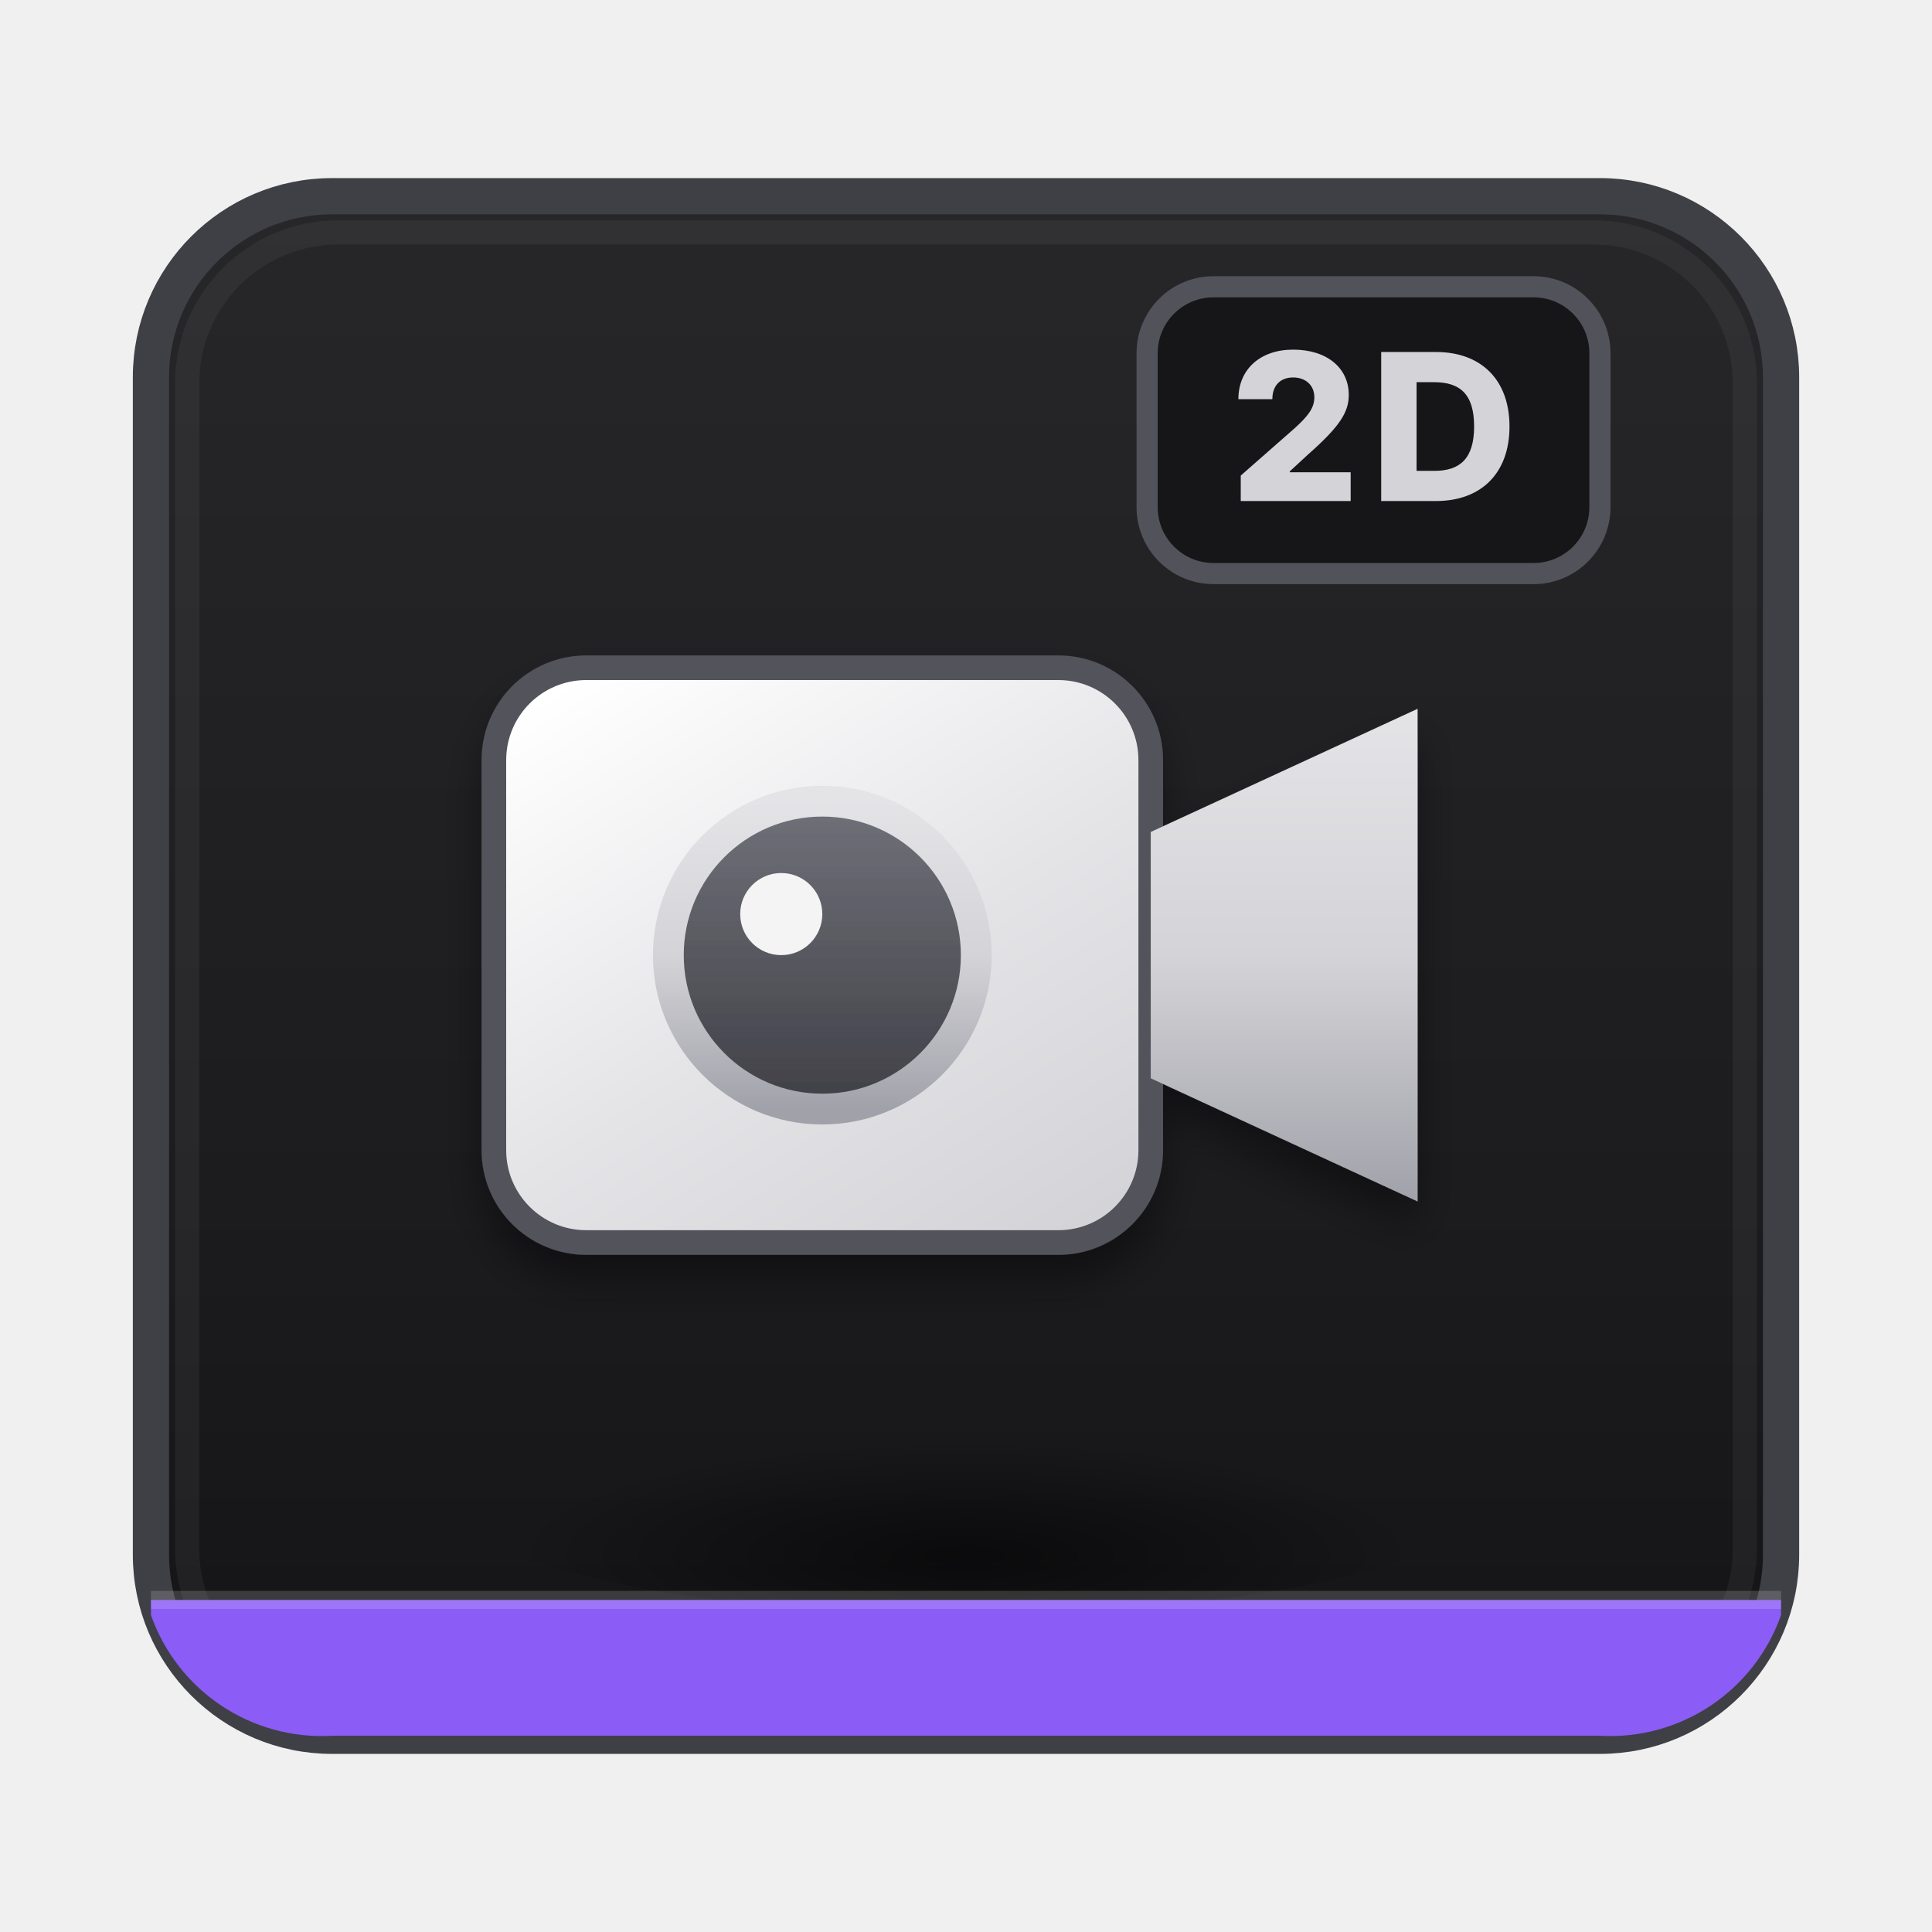
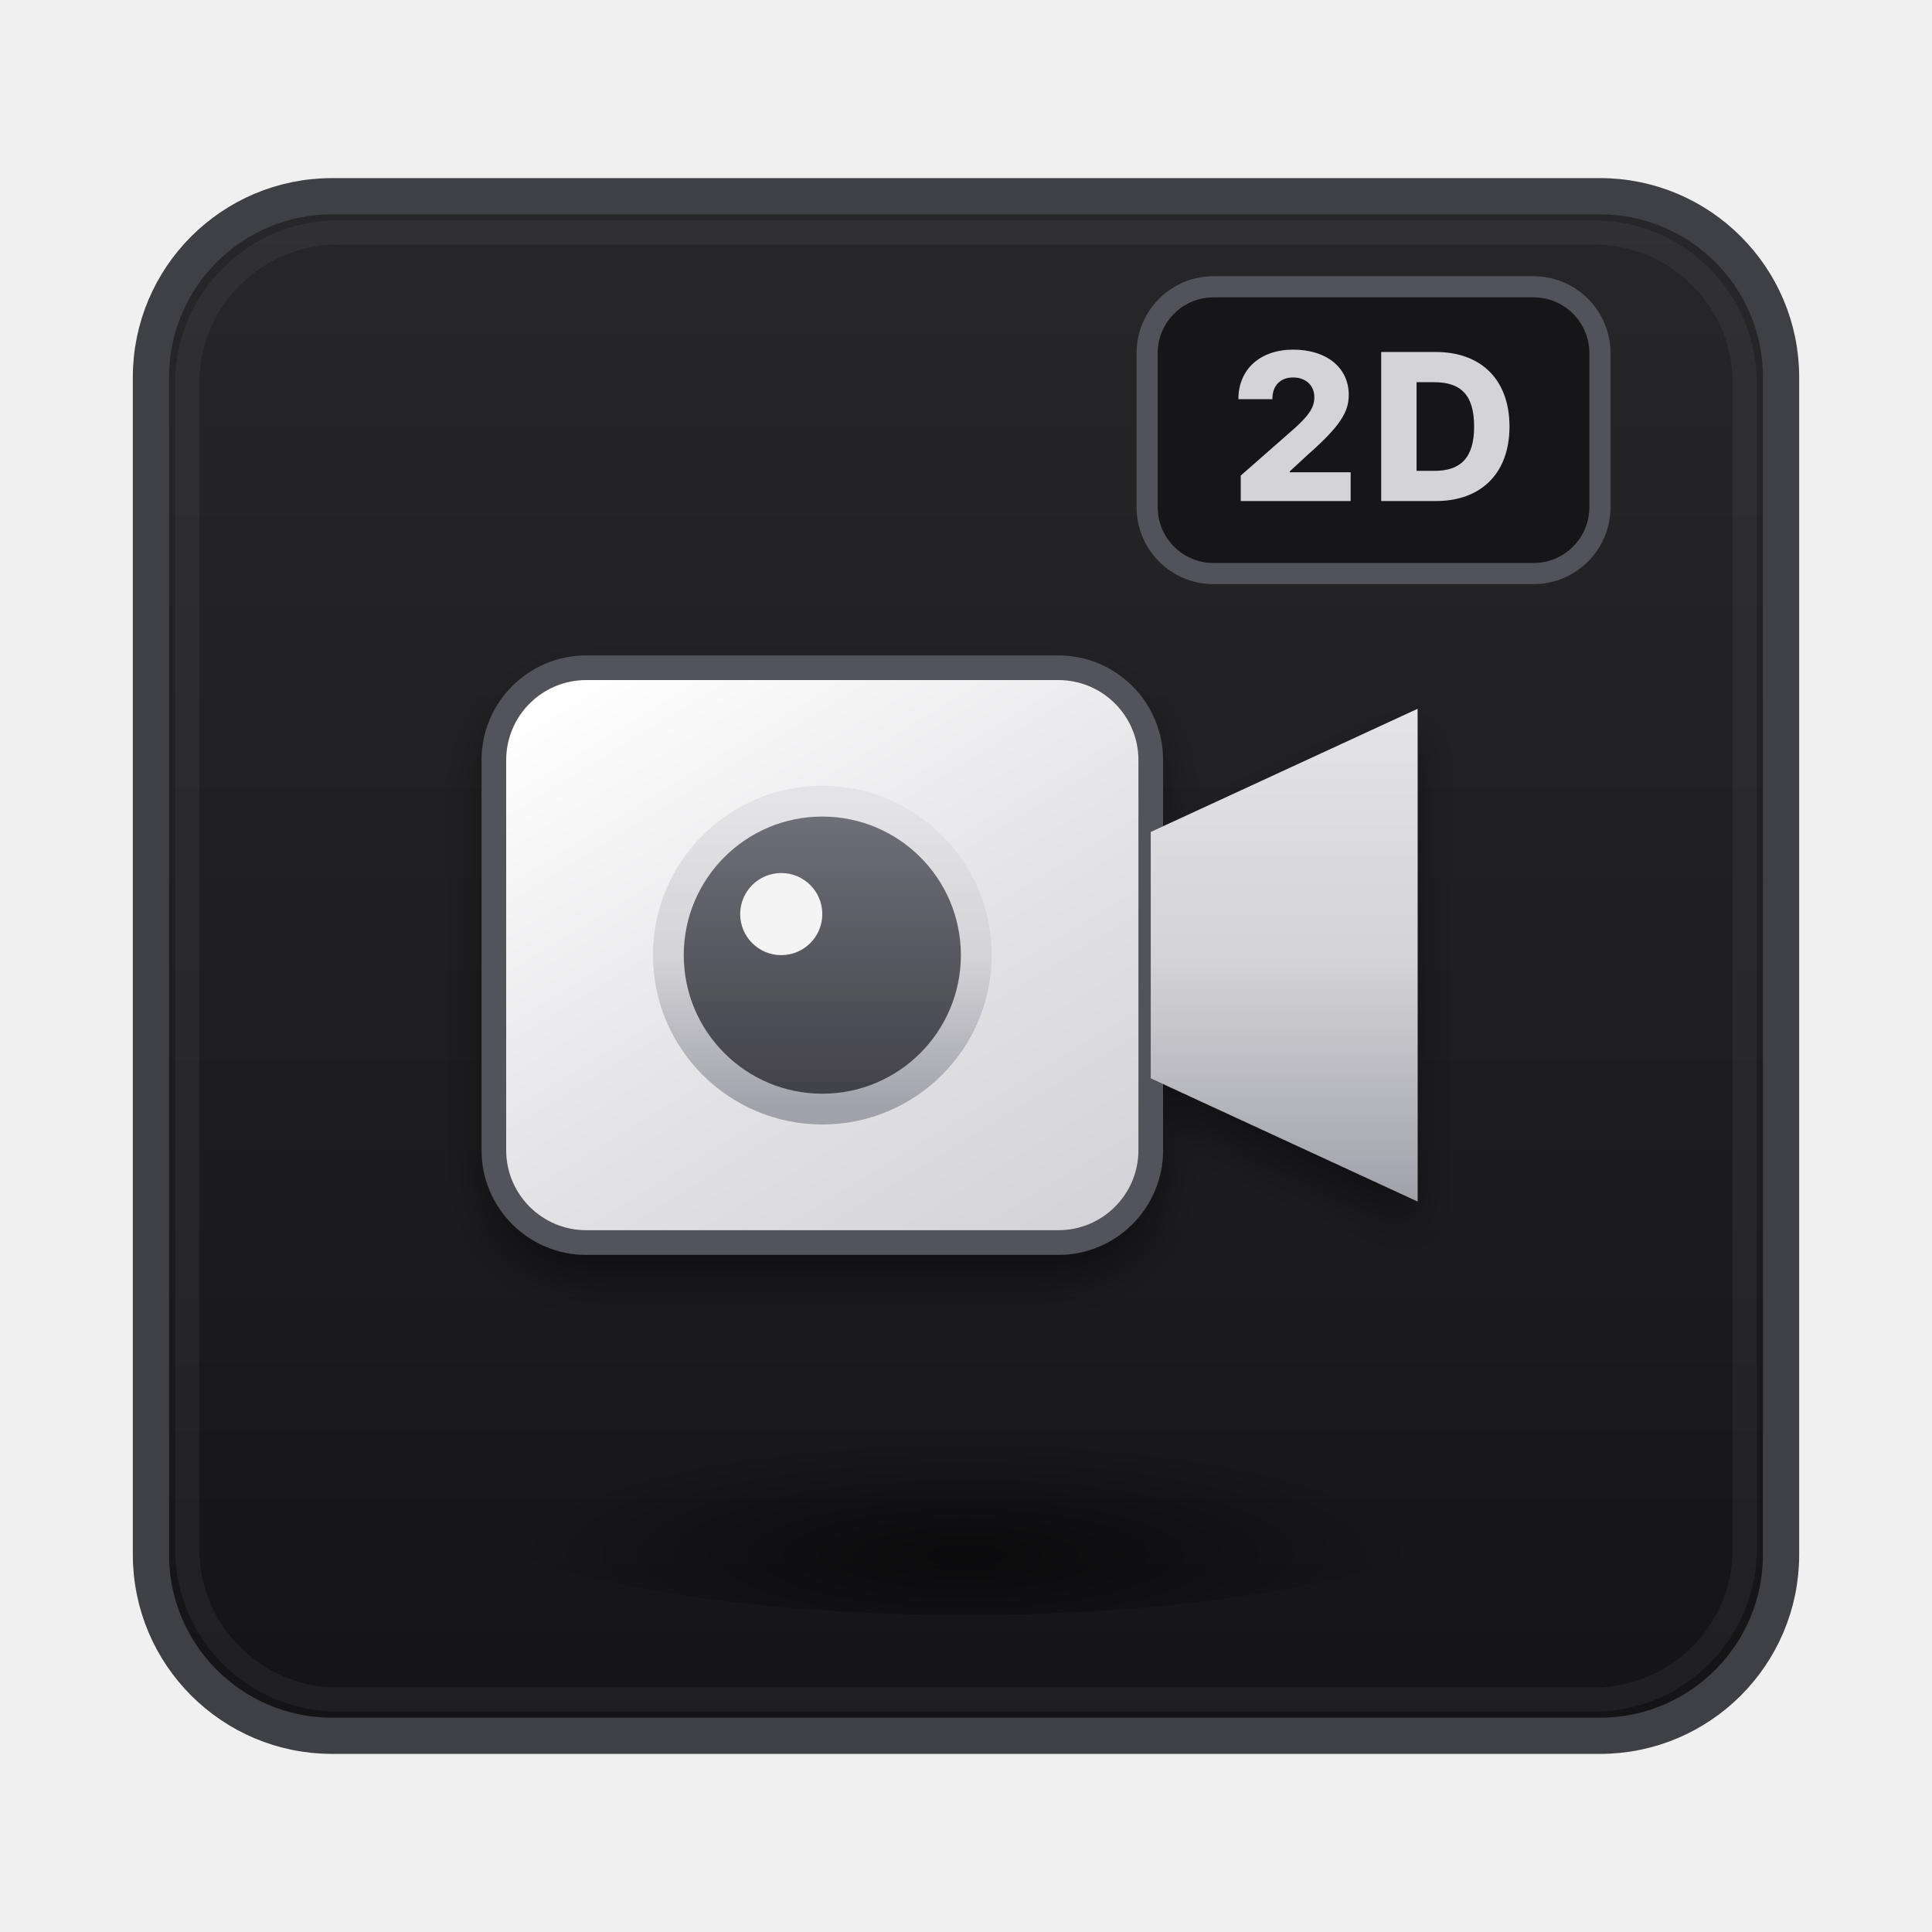
<svg xmlns="http://www.w3.org/2000/svg" viewBox="0 0 64 64" width="64" height="64">
  <defs>
    <linearGradient id="uv_bright" x1="0.15" y1="0" x2="0.85" y2="1">
      <stop offset="0%" stop-color="#FFFFFF" />
      <stop offset="55%" stop-color="#E4E4E7" />
      <stop offset="100%" stop-color="#D4D4D8" />
    </linearGradient>
    <linearGradient id="uv_mid" x1="0" y1="0" x2="0" y2="1">
      <stop offset="0%" stop-color="#E4E4E7" />
      <stop offset="50%" stop-color="#D4D4D8" />
      <stop offset="100%" stop-color="#A1A1AA" />
    </linearGradient>
    <linearGradient id="uv_slate" x1="0" y1="0" x2="0" y2="1">
      <stop offset="0%" stop-color="#D4D4D8" />
      <stop offset="100%" stop-color="#71717A" />
    </linearGradient>
    <linearGradient id="uv_dark" x1="0" y1="0" x2="0" y2="1">
      <stop offset="0%" stop-color="#71717A" />
      <stop offset="100%" stop-color="#3F3F46" />
    </linearGradient>
    <radialGradient id="uv_head_lit" cx="35%" cy="25%" r="72%">
      <stop offset="0%" stop-color="#FFFFFF" />
      <stop offset="55%" stop-color="#E4E4E7" />
      <stop offset="100%" stop-color="#A1A1AA" />
    </radialGradient>
    <radialGradient id="uv_sphere" cx="35%" cy="30%" r="68%">
      <stop offset="0%" stop-color="#FFFFFF" />
      <stop offset="48%" stop-color="#D4D4D8" />
      <stop offset="100%" stop-color="#71717A" />
    </radialGradient>
    <linearGradient id="card_bg" x1="0" y1="0" x2="0" y2="1">
      <stop offset="0%" stop-color="#27272A" />
      <stop offset="65%" stop-color="#1C1C1F" />
      <stop offset="100%" stop-color="#141417" />
    </linearGradient>
    <radialGradient id="card_floor" cx="50%" cy="78%" r="42%">
      <stop offset="0%" stop-color="#000000" stop-opacity="0.55" />
      <stop offset="100%" stop-color="#000000" stop-opacity="0" />
    </radialGradient>
    <filter id="soft_drop" x="-12%" y="-12%" width="124%" height="124%">
      <feDropShadow dx="0" dy="1.3" stdDeviation="1.0" flood-color="#000000" flood-opacity="0.40" />
    </filter>
  </defs>
  <rect x="5" y="6.5" width="54" height="51" rx="6" fill="url(#card_bg)" stroke="#3F3F46" stroke-width="1.2" />
  <rect x="6.2" y="7.7" width="51.6" height="48.6" rx="5" fill="none" stroke="#FFFFFF" stroke-opacity="0.05" stroke-width="0.8" />
  <ellipse cx="32" cy="49" rx="18" ry="4.5" fill="url(#card_floor)" />
  <g transform="translate(32, 33) scale(0.68) translate(-32, -32)" filter="url(#soft_drop)">
    <rect x="9" y="16" width="32" height="28" rx="4.5" fill="url(#uv_bright)" stroke="#52525B" stroke-width="1.2" />
    <circle cx="25" cy="30" r="7.5" fill="url(#uv_dark)" stroke="url(#uv_mid)" stroke-width="1.5" />
    <circle cx="23" cy="28" r="2.0" fill="#F4F4F5" />
    <polygon points="41,24 54,18 54,42 41,36" fill="url(#uv_mid)" />
  </g>
  <rect x="38" y="9.5" width="15" height="9.5" rx="2.2" fill="#141417" fill-opacity="0.86" stroke="#52525B" stroke-width="0.7" />
  <text x="45.5" y="16.6" font-family="Segoe UI, Inter, Arial, sans-serif" font-size="6.8" font-weight="800" fill="#D4D4D8" text-anchor="middle" letter-spacing="0.3">2D</text>
-   <path d="M 5 53.5 A 6 6 0 0 0 11 57.5 L 53 57.5 A 6 6 0 0 0 59 53.5 L 59 53 L 5 53 Z" fill="#8B5CF6" />
-   <line x1="5" y1="53" x2="59" y2="53" stroke="#FFFFFF" stroke-opacity="0.16" stroke-width="0.6" />
</svg>
